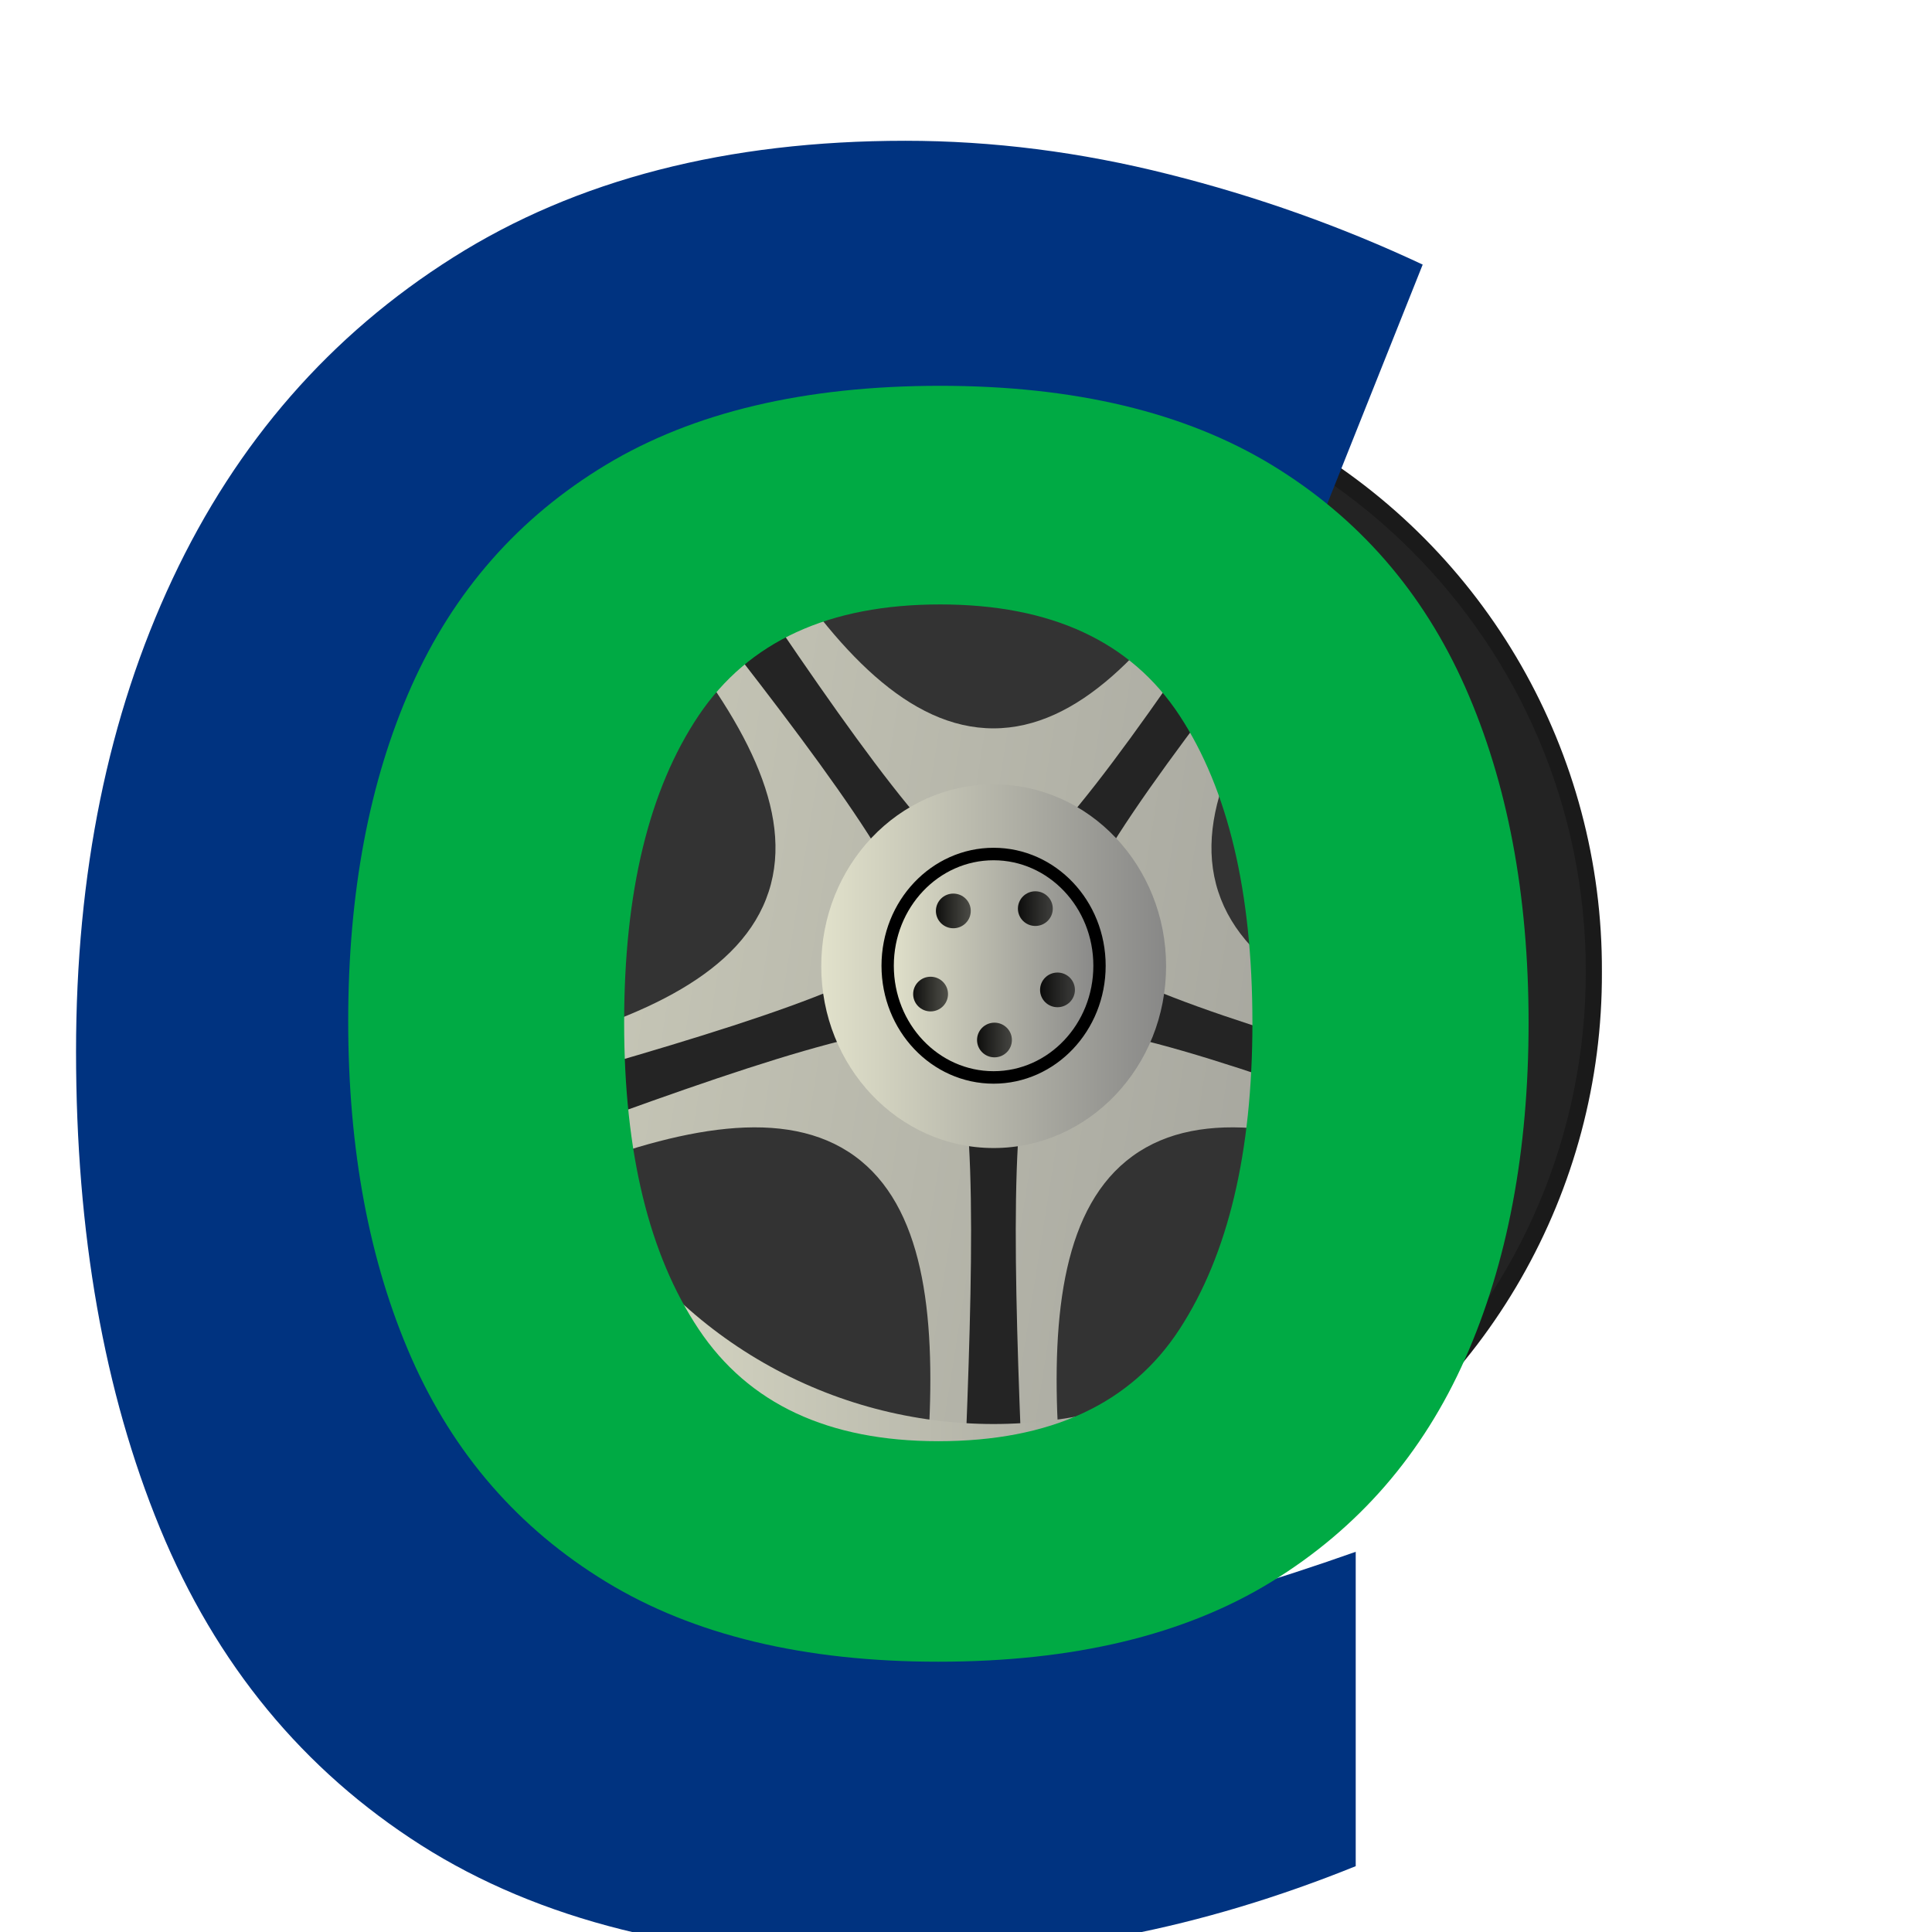
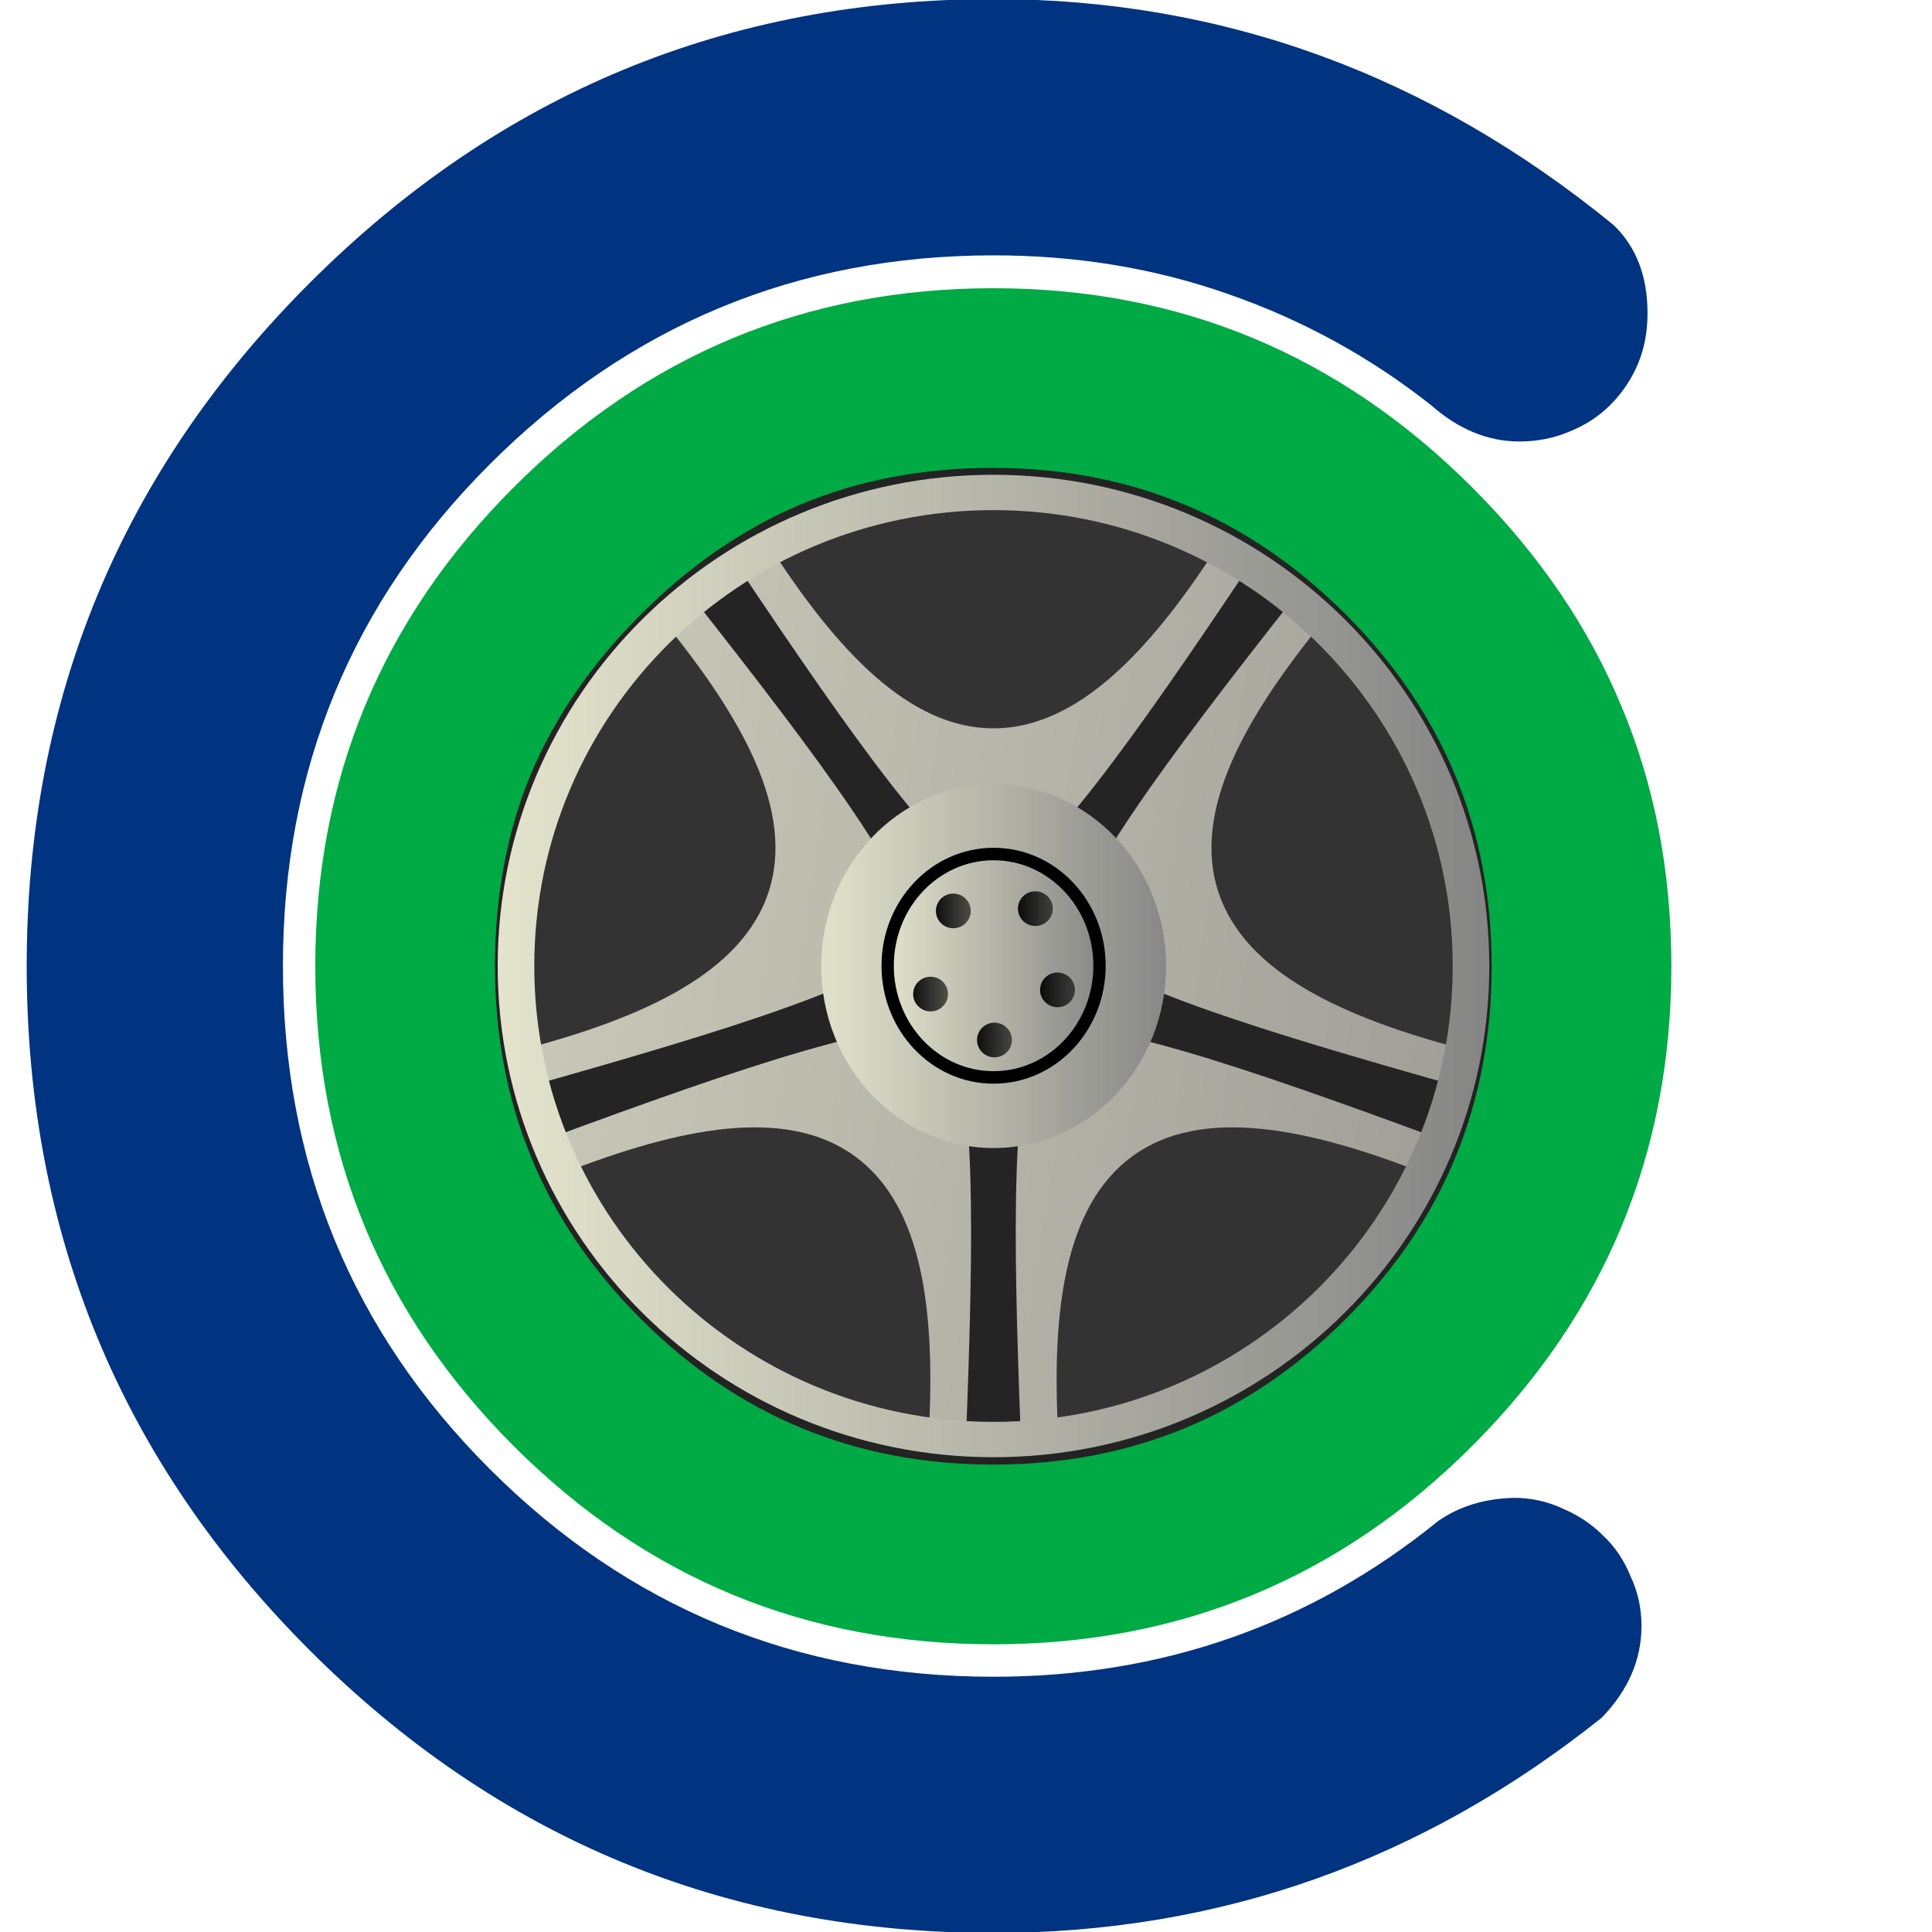
<svg xmlns="http://www.w3.org/2000/svg" xmlns:xlink="http://www.w3.org/1999/xlink" id="svg3664" viewBox="0 0 128 128" version="1.1" width="100%" height="100%">
  <defs id="defs3666">
    <linearGradient id="linearGradient4342" y2="814.67" xlink:href="#linearGradient6122-7" gradientUnits="userSpaceOnUse" x2="593.26" y1="814.67" x1="492.68" />
    <linearGradient id="linearGradient6122-7">
      <stop id="stop6124-1" style="stop-color:#e4e4cd" offset="0" />
      <stop id="stop6126-6" style="stop-color:#858585" offset="1" />
    </linearGradient>
    <linearGradient id="linearGradient4487" y2="814.71" xlink:href="#linearGradient6122-7" gradientUnits="userSpaceOnUse" x2="543.91" y1="814.71" x1="525.71" />
    <linearGradient id="linearGradient4501" y2="814.01" xlink:href="#linearGradient4418" gradientUnits="userSpaceOnUse" x2="539.37" y1="814.01" x1="529.99" />
    <linearGradient id="linearGradient4418">
      <stop id="stop4420" style="stop-color:#000000" offset="0" />
      <stop id="stop4422" style="stop-color:#000000;stop-opacity:0" offset="1" />
    </linearGradient>
    <linearGradient id="linearGradient4360" y2="956" xlink:href="#linearGradient6122-7" gradientUnits="userSpaceOnUse" x2="792.08" gradientTransform="matrix(2.3068,0.36536,-0.36536,2.3068,-624.22,-1520.9)" y1="956" x1="695.92" />
    <linearGradient id="linearGradient4378" y2="956" xlink:href="#linearGradient3793" gradientUnits="userSpaceOnUse" x2="792.08" gradientTransform="matrix(2.3068,0.36536,-0.36536,2.3068,-624.22,-1520.9)" y1="956" x1="695.92" />
    <linearGradient id="linearGradient3793">
      <stop id="stop3795" style="stop-color:#252525" offset="0" />
      <stop id="stop3797" style="stop-color:#232323" offset="1" />
    </linearGradient>
    <radialGradient id="radialGradient4342" xlink:href="#linearGradient3793" gradientUnits="userSpaceOnUse" cy="536" cx="328" r="80" />
    <linearGradient xlink:href="#linearGradient6122-7" id="linearGradient3015" gradientUnits="userSpaceOnUse" x1="525.71" y1="814.71" x2="543.91" y2="814.71" />
    <linearGradient xlink:href="#linearGradient4418" id="linearGradient3017" gradientUnits="userSpaceOnUse" x1="529.99" y1="814.01" x2="539.37" y2="814.01" />
    <linearGradient xlink:href="#linearGradient4418" id="linearGradient3019" gradientUnits="userSpaceOnUse" x1="529.99" y1="814.01" x2="539.37" y2="814.01" />
    <linearGradient xlink:href="#linearGradient4418" id="linearGradient3021" gradientUnits="userSpaceOnUse" x1="529.99" y1="814.01" x2="539.37" y2="814.01" />
    <linearGradient xlink:href="#linearGradient4418" id="linearGradient3023" gradientUnits="userSpaceOnUse" x1="529.99" y1="814.01" x2="539.37" y2="814.01" />
    <linearGradient xlink:href="#linearGradient4418" id="linearGradient3025" gradientUnits="userSpaceOnUse" x1="529.99" y1="814.01" x2="539.37" y2="814.01" />
  </defs>
  <g id="layer1" transform="translate(-310.7 -469.31)">
-     <path id="path3515" style="fill:#1a1a1a" d="m 591.406,814.667 a 48.438,48.633 0 1 1 -96.875,0 48.438,48.633 0 1 1 96.875,0 z" transform="matrix(0.8361395,0,0,0.8327856,-77.66798,-144.7462)" />
-     <path id="path3517" style="fill:url(#radialGradient4342)" d="m 408,536 a 80,80 0 1 1 -160,0 80,80 0 1 1 160,0 z" transform="matrix(0.4930078,0,0,0.4930078,214.617,269.4318)" />
-     <path id="path3519" style="opacity:0.08;fill:url(#sand_bitmap)" d="m 591.406,814.667 a 48.438,48.633 0 1 1 -96.875,0 48.438,48.633 0 1 1 96.875,0 z" transform="matrix(0.7970315,0,0,0.8113964,-56.22818,-127.9133)" />
-     <path id="path3521" style="fill:#333333" d="m 591.406,814.667 a 48.438,49.71 0 1 1 -96.875,0 48.438,49.71 0 1 1 96.875,0 z" transform="matrix(0.6531292,0,0,0.6311325,21.89293,19.14681)" />
+     <path id="path3515" style="fill:#1a1a1a" d="m 591.406,814.667 c 0,26.859 -21.686,48.633 -48.438,48.633 -26.751,0 -48.438,-21.774 -48.438,-48.633 0,-26.859 21.686,-48.633 48.438,-48.633 26.751,0 48.438,21.774 48.438,48.633 z" transform="matrix(0.8361395,0,0,0.8327856,-77.66798,-144.7462)" />
+     <path id="path3517" style="fill:url(#radialGradient4342)" d="m 408,536 c 0,44.183 -35.817,80 -80,80 -44.183,0 -80,-35.817 -80,-80 0,-44.183 35.817,-80 80,-80 44.183,0 80,35.817 80,80 z" transform="matrix(0.4930078,0,0,0.4930078,214.617,269.4318)" />
+     <path id="path3519" style="opacity:0.08;fill:url(#sand_bitmap)" d="m 591.406,814.667 c 0,26.859 -21.686,48.633 -48.438,48.633 -26.751,0 -48.438,-21.774 -48.438,-48.633 0,-26.859 21.686,-48.633 48.438,-48.633 26.751,0 48.438,21.774 48.438,48.633 z" transform="matrix(0.7970315,0,0,0.8113964,-56.22818,-127.9133)" />
+     <path id="path3521" style="fill:#333333" d="m 591.406,814.667 c 0,27.454 -21.686,49.71 -48.438,49.71 -26.751,0 -48.438,-22.256 -48.438,-49.71 0,-27.454 21.686,-49.71 48.438,-49.71 26.751,0 48.438,22.256 48.438,49.71 z" transform="matrix(0.6531292,0,0,0.6311325,21.89293,19.14681)" />
    <g id="g4381" transform="matrix(0.478067,0,0,0.478067,377.8898,453.5875)">
      <path id="path4344" style="fill:url(#linearGradient4360)" transform="matrix(1.3237,0,0,1.3237,-986.05,-1099.2)" d="m 719.38,912.53 c -4.042,2.126 -7.775,4.776 -11.062,7.875 8.112,9.958 13.65,19.744 10.906,28.188 -2.762,8.501 -13.125,13.208 -25.656,16.5 0.818,4.559 2.236,8.901 4.219,12.938 12.073,-4.703 23.206,-7.004 30.438,-1.75 7.181,5.217 8.458,16.367 7.75,29.188 2.215,0.297 4.484,0.469 6.781,0.469 2.297,0 4.567,-0.171 6.781,-0.469 -0.708,-12.82 0.601,-23.97 7.781,-29.188 7.232,-5.254 18.333,-2.953 30.406,1.75 1.983,-4.036 3.401,-8.379 4.219,-12.938 -12.531,-3.292 -22.894,-7.999 -25.656,-16.5 -2.744,-8.444 2.794,-18.229 10.906,-28.188 -3.286,-3.098 -6.992,-5.749 -11.031,-7.875 -6.95,10.75 -14.56,18.97 -23.41,18.97 -8.853,0 -16.427,-8.221 -23.375,-18.969 z" />
      <path id="path4362" d="m 715.97,914.5 c -1.622,1.024 -3.2,2.147 -4.688,3.344 12.975,16.465 24.263,31.448 22.906,35.625 -1.365,4.201 -19.496,9.708 -39.812,15.438 0.497,1.892 1.103,3.734 1.812,5.531 19.796,-7.304 37.709,-13.502 41.281,-10.906 3.555,2.583 3.226,21.353 2.406,42.313 0.955,0.054 1.907,0.094 2.875,0.094 0.968,0 1.92,-0.04 2.875,-0.094 -0.82,-20.96 -1.148,-39.73 2.406,-42.313 3.572,-2.595 21.485,3.603 41.281,10.906 0.71,-1.797 1.315,-3.639 1.812,-5.531 -20.317,-5.729 -38.448,-11.237 -39.812,-15.438 -1.357,-4.177 9.932,-19.16 22.906,-35.625 -1.492,-1.2 -3.061,-2.318 -4.688,-3.344 -11.64,17.412 -22.393,32.75 -26.781,32.75 -4.389,0 -15.139,-15.334 -26.781,-32.75 z" style="fill:url(#linearGradient4378)" transform="matrix(1.3237,0,0,1.3237,-986.05,-1099.2)" />
    </g>
    <g id="g4477" transform="matrix(0.6328158,0,0,0.6328158,315.8042,-248.3761)">
      <path id="path4387" style="fill:url(#linearGradient3015)" d="m 543.41,814.707 c 0,4.942 -3.85,8.948 -8.6,8.948 -4.75,0 -8.6,-4.006 -8.6,-8.948 0,-4.942 3.85,-8.948 8.6,-8.948 4.75,0 8.6,4.006 8.6,8.948 z" transform="matrix(2.099,0,0,2.1276,-1026.6,-498.1)" />
      <path id="path3531" style="fill:url(#linearGradient4487);stroke:#000000" d="m 543.41,814.707 c 0,4.942 -3.85,8.948 -8.6,8.948 -4.75,0 -8.6,-4.006 -8.6,-8.948 0,-4.942 3.85,-8.948 8.6,-8.948 4.75,0 8.6,4.006 8.6,8.948 z" transform="matrix(1.2895,0,0,1.307,-593.68,170.4)" />
      <g id="g3533" style="fill:url(#linearGradient4501)" transform="matrix(1.2895,0,0,1.307,-593.46,171.46)">
        <path id="path3537" style="fill:url(#linearGradient3017)" d="m 533.765,811.511 c 0,0.866 -0.702,1.569 -1.569,1.569 -0.866,0 -1.569,-0.702 -1.569,-1.569 0,-0.866 0.702,-1.569 1.569,-1.569 0.866,0 1.569,0.702 1.569,1.569 z" transform="matrix(0.90202,0,0,0.88506,51.32,91.27)" />
        <path id="path3539" style="fill:url(#linearGradient3019)" d="m 533.765,811.511 c 0,0.866 -0.702,1.569 -1.569,1.569 -0.866,0 -1.569,-0.702 -1.569,-1.569 0,-0.866 0.702,-1.569 1.569,-1.569 0.866,0 1.569,0.702 1.569,1.569 z" transform="matrix(0.90202,0,0,0.88506,57.979,91.086)" />
        <path id="path3541" style="fill:url(#linearGradient3021)" d="m 533.765,811.511 c 0,0.866 -0.702,1.569 -1.569,1.569 -0.866,0 -1.569,-0.702 -1.569,-1.569 0,-0.866 0.702,-1.569 1.569,-1.569 0.866,0 1.569,0.702 1.569,1.569 z" transform="matrix(0.90202,0,0,0.88506,59.777,97.595)" />
        <path id="path3543" style="fill:url(#linearGradient3023)" d="m 533.765,811.511 c 0,0.866 -0.702,1.569 -1.569,1.569 -0.866,0 -1.569,-0.702 -1.569,-1.569 0,-0.866 0.702,-1.569 1.569,-1.569 0.866,0 1.569,0.702 1.569,1.569 z" transform="matrix(0.90202,0,0,0.88506,49.473,97.93)" />
        <path id="path4434" style="fill:url(#linearGradient3025)" d="m 533.765,811.511 c 0,0.866 -0.702,1.569 -1.569,1.569 -0.866,0 -1.569,-0.702 -1.569,-1.569 0,-0.866 0.702,-1.569 1.569,-1.569 0.866,0 1.569,0.702 1.569,1.569 z" transform="matrix(0.90202,0,0,0.88506,54.66,101.61)" />
      </g>
    </g>
-     <path id="path3906" style="fill:none;stroke:url(#linearGradient4342);stroke-width:3.711" d="m 591.406,814.667 a 48.438,49.71 0 1 1 -96.875,0 48.438,49.71 0 1 1 96.875,0 z" transform="matrix(0.6531292,0,0,0.6311325,21.89293,19.14681)" />
-     <text xml:space="preserve" style="font-size:164px;font-style:normal;font-variant:normal;font-weight:normal;font-stretch:normal;line-height:125%;letter-spacing:0px;word-spacing:0px;fill:#003380;fill-opacity:1;stroke:none;font-family:Comfortaa;-inkscape-font-specification:Comfortaa" x="306.221" y="597.372" id="text3027">
-       <tspan id="tspan3029" x="306.221" y="597.372" style="font-size:164px;font-weight:bold;-inkscape-font-specification:Comfortaa Bold;fill:#003380">C</tspan>
-     </text>
-     <text xml:space="preserve" style="font-size:100px;font-style:normal;font-variant:normal;font-weight:normal;font-stretch:normal;line-height:125%;letter-spacing:0px;word-spacing:0px;fill:#00aa44;fill-opacity:1;stroke:none;font-family:Comfortaa;-inkscape-font-specification:Comfortaa" x="327.096" y="578.247" id="text3035">
-       <tspan id="tspan3037" x="327.096" y="578.247" style="font-size:115px;font-weight:bold;-inkscape-font-specification:Comfortaa Bold;fill:#00aa44">O</tspan>
-     </text>
+     <path id="path3906" style="fill:none;stroke:url(#linearGradient4342);stroke-width:3.711" d="m 591.406,814.667 c 0,27.454 -21.686,49.71 -48.438,49.71 -26.751,0 -48.438,-22.256 -48.438,-49.71 0,-27.454 21.686,-49.71 48.438,-49.71 26.751,0 48.438,22.256 48.438,49.71 z" transform="matrix(0.6531292,0,0,0.6311325,21.89293,19.14681)" />
+     <g style="font-size:164px;font-style:normal;font-variant:normal;font-weight:normal;font-stretch:normal;line-height:125%;letter-spacing:0px;word-spacing:0px;fill:#003380;fill-opacity:1;stroke:none;font-family:Comfortaa;-inkscape-font-specification:Comfortaa" id="text3027">
+       <path d="m 410.964,568.544 c 1.174,3e-5 2.269,0.24 3.283,0.721 1.014,0.427 1.895,1.014 2.643,1.762 0.801,0.747 1.415,1.655 1.842,2.723 0.48,1.014 0.721,2.109 0.721,3.283 -1.2e-4,2.242 -0.881,4.271 -2.643,6.086 -11.905,9.503 -25.331,14.254 -40.279,14.254 -17.724,0 -32.832,-6.246 -45.324,-18.738 -12.492,-12.492 -18.738,-27.6 -18.738,-45.324 -10e-6,-17.67 6.246,-32.752 18.738,-45.244 12.546,-12.545 27.654,-18.818 45.324,-18.818 15.161,1.3e-4 28.855,4.992 41.08,14.975 1.495,1.442 2.242,3.39 2.242,5.846 -1.2e-4,1.228 -0.214,2.349 -0.641,3.363 -0.427,1.014 -1.041,1.922 -1.842,2.723 -0.748,0.747 -1.655,1.335 -2.723,1.762 -1.014,0.427 -2.109,0.641 -3.283,0.641 -2.082,1e-4 -4.031,-0.801 -5.846,-2.402 -4.057,-3.203 -8.542,-5.659 -13.453,-7.367 -4.858,-1.708 -10.037,-2.562 -15.535,-2.562 -13.026,1.1e-4 -24.157,4.618 -33.393,13.854 -9.129,9.129 -13.693,20.206 -13.693,33.232 -2e-5,13.079 4.564,24.184 13.693,33.312 9.182,9.182 20.313,13.773 33.393,13.773 11.157,10e-6 20.98,-3.443 29.469,-10.33 1.388,-0.961 3.043,-1.468 4.965,-1.521" style="font-weight:bold;fill:#003380;-inkscape-font-specification:Comfortaa Bold" id="path3025" />
+     </g>
+     <g style="font-size:100px;font-style:normal;font-variant:normal;font-weight:normal;font-stretch:normal;line-height:125%;letter-spacing:0px;word-spacing:0px;fill:#00aa44;fill-opacity:1;stroke:none;font-family:Comfortaa;-inkscape-font-specification:Comfortaa" id="text3035">
+       <path d="m 376.511,500.308 c -4.642,8e-5 -8.891,0.805 -12.747,2.415 -3.818,1.61 -7.356,4.043 -10.613,7.3 -3.257,3.257 -5.69,6.794 -7.3,10.613 -1.572,3.818 -2.358,8.049 -2.358,12.69 -2e-5,9.134 3.219,16.921 9.658,23.359 6.439,6.439 14.225,9.658 23.359,9.658 9.134,10e-6 16.921,-3.219 23.359,-9.658 6.439,-6.439 9.658,-14.225 9.658,-23.359 -9e-5,-9.097 -3.219,-16.864 -9.658,-23.303 -6.476,-6.476 -14.263,-9.714 -23.359,-9.714 m 44.922,33.018 c -9e-5,12.391 -4.399,22.985 -13.196,31.782 -8.76,8.76 -19.335,13.14 -31.726,13.14 -12.428,0 -23.022,-4.38 -31.782,-13.14 -8.76,-8.76 -13.14,-19.354 -13.14,-31.782 0,-12.391 4.38,-22.966 13.14,-31.726 8.797,-8.797 19.391,-13.196 31.782,-13.196 12.353,9e-5 22.929,4.399 31.726,13.196 4.417,4.417 7.712,9.246 9.883,14.487 2.209,5.241 3.313,10.987 3.313,17.239" style="font-size:115px;font-weight:bold;fill:#00aa44;-inkscape-font-specification:Comfortaa Bold" id="path3028" />
+     </g>
  </g>
</svg>
